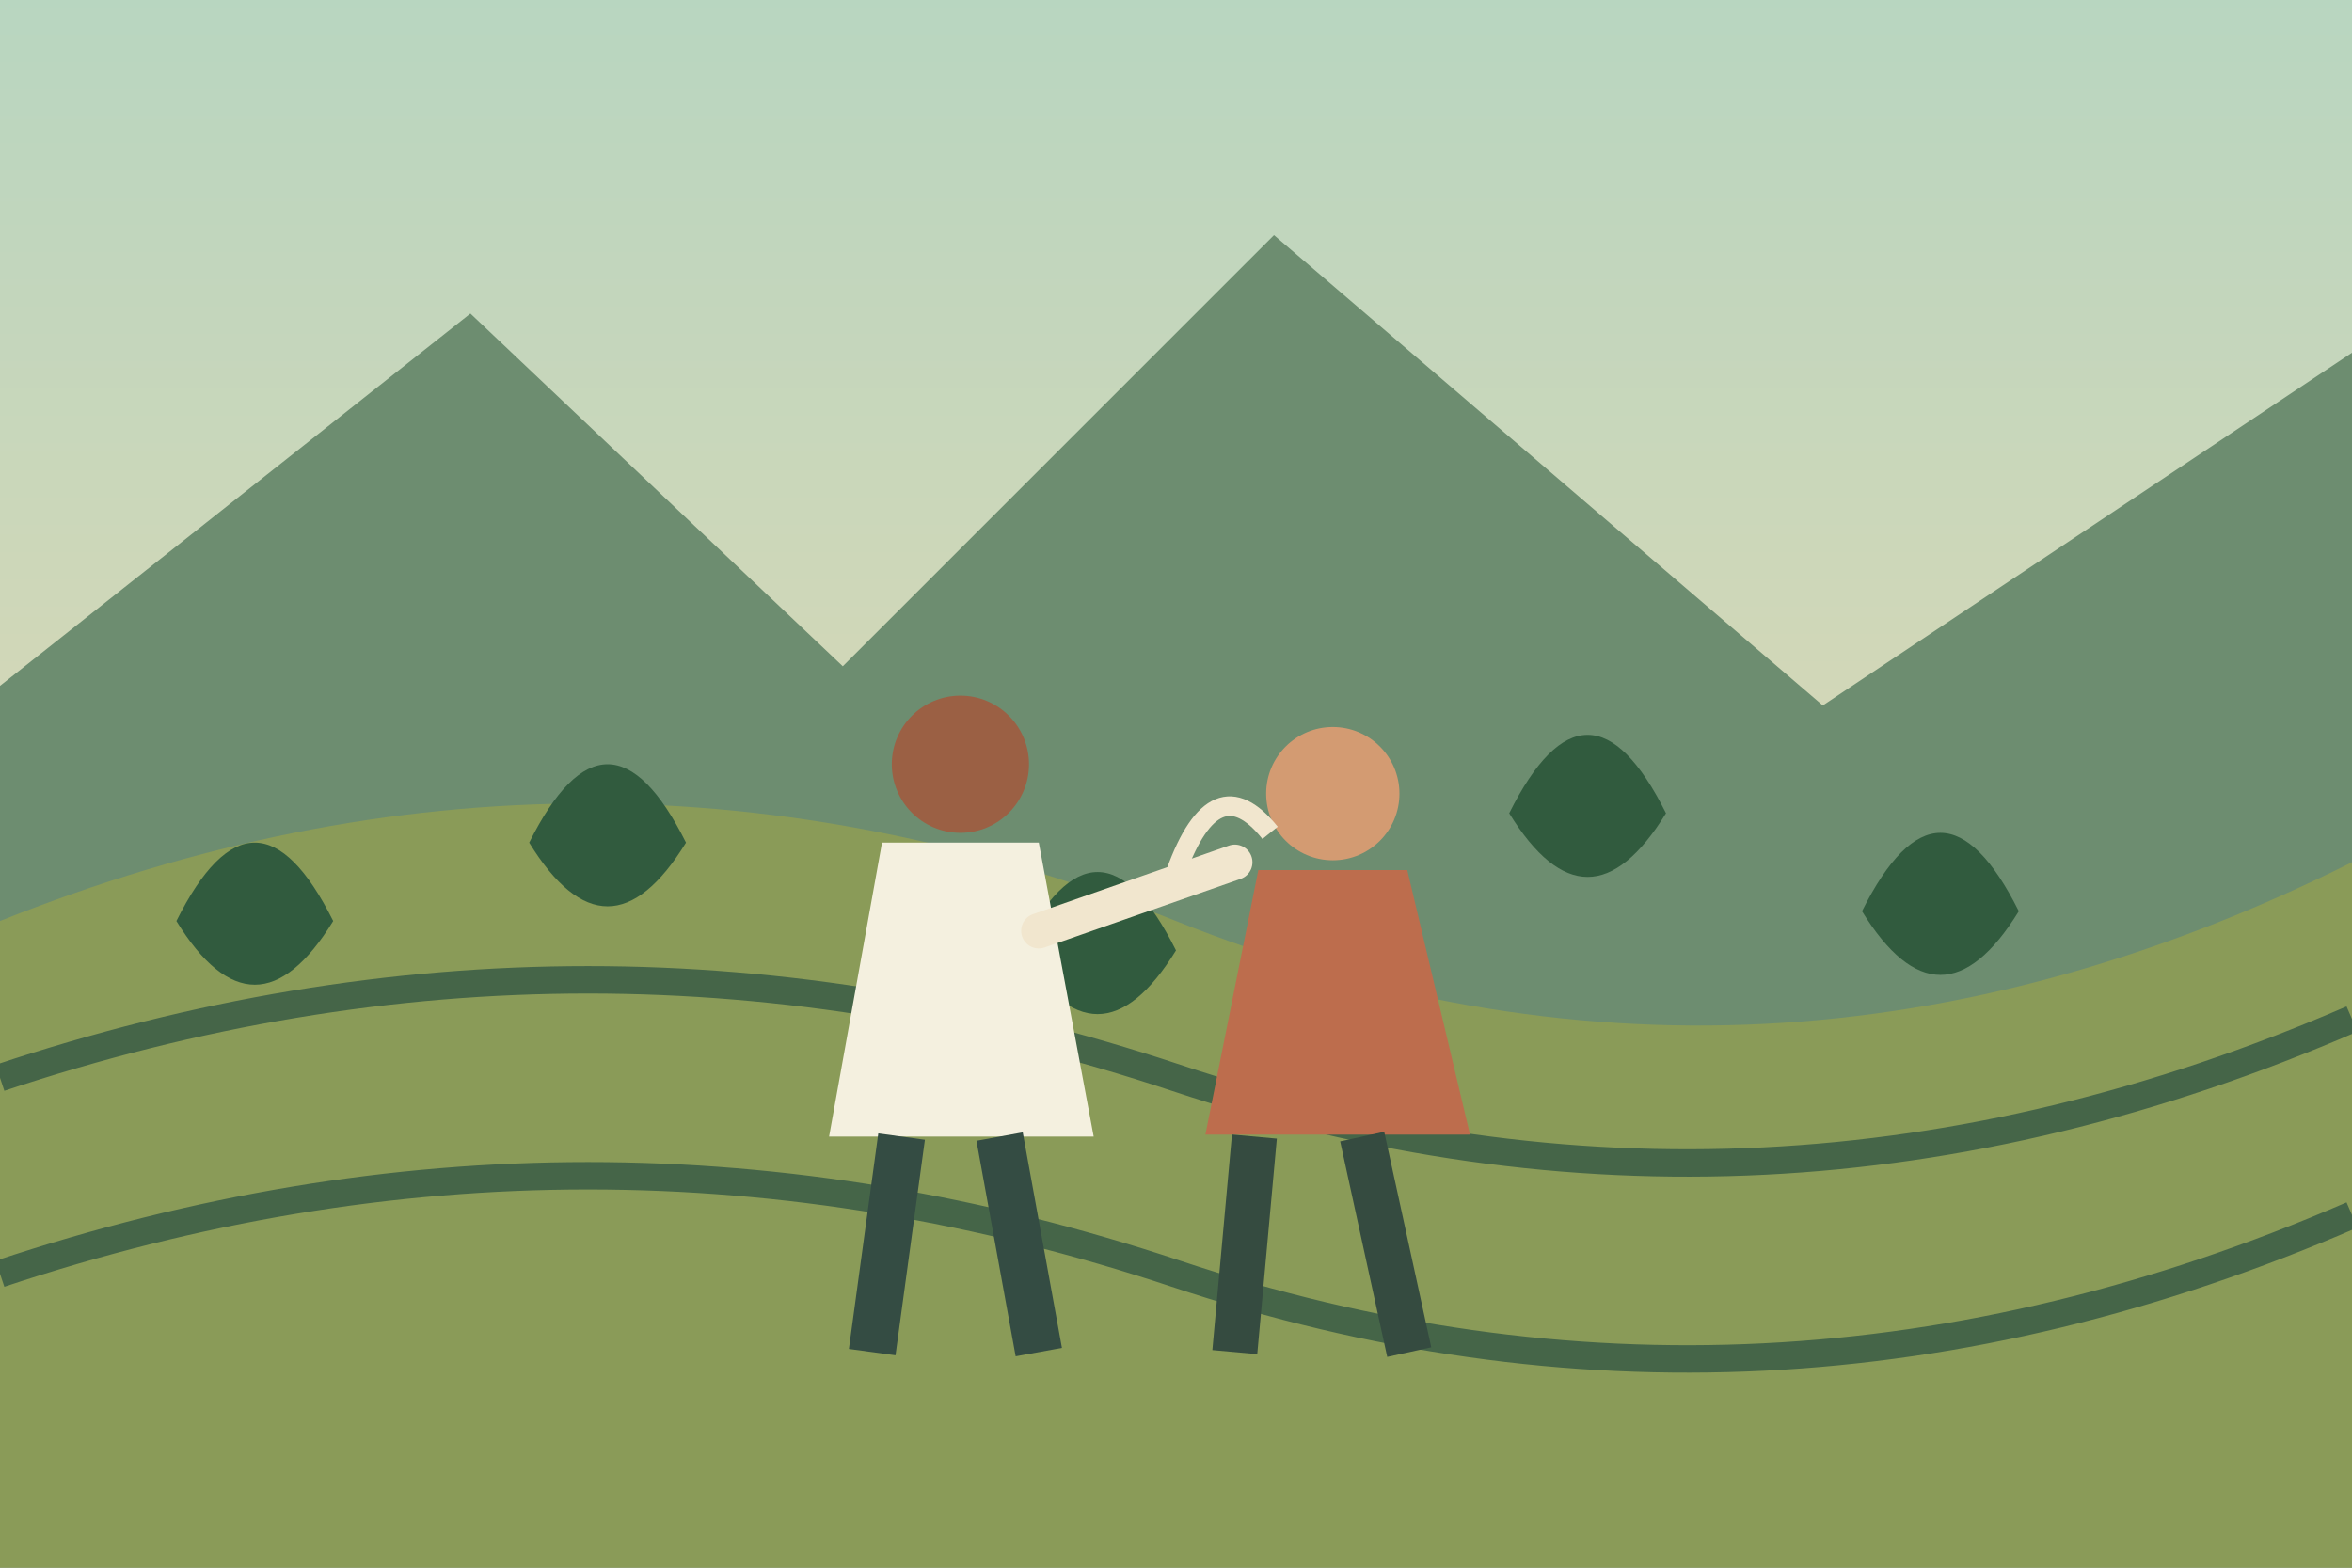
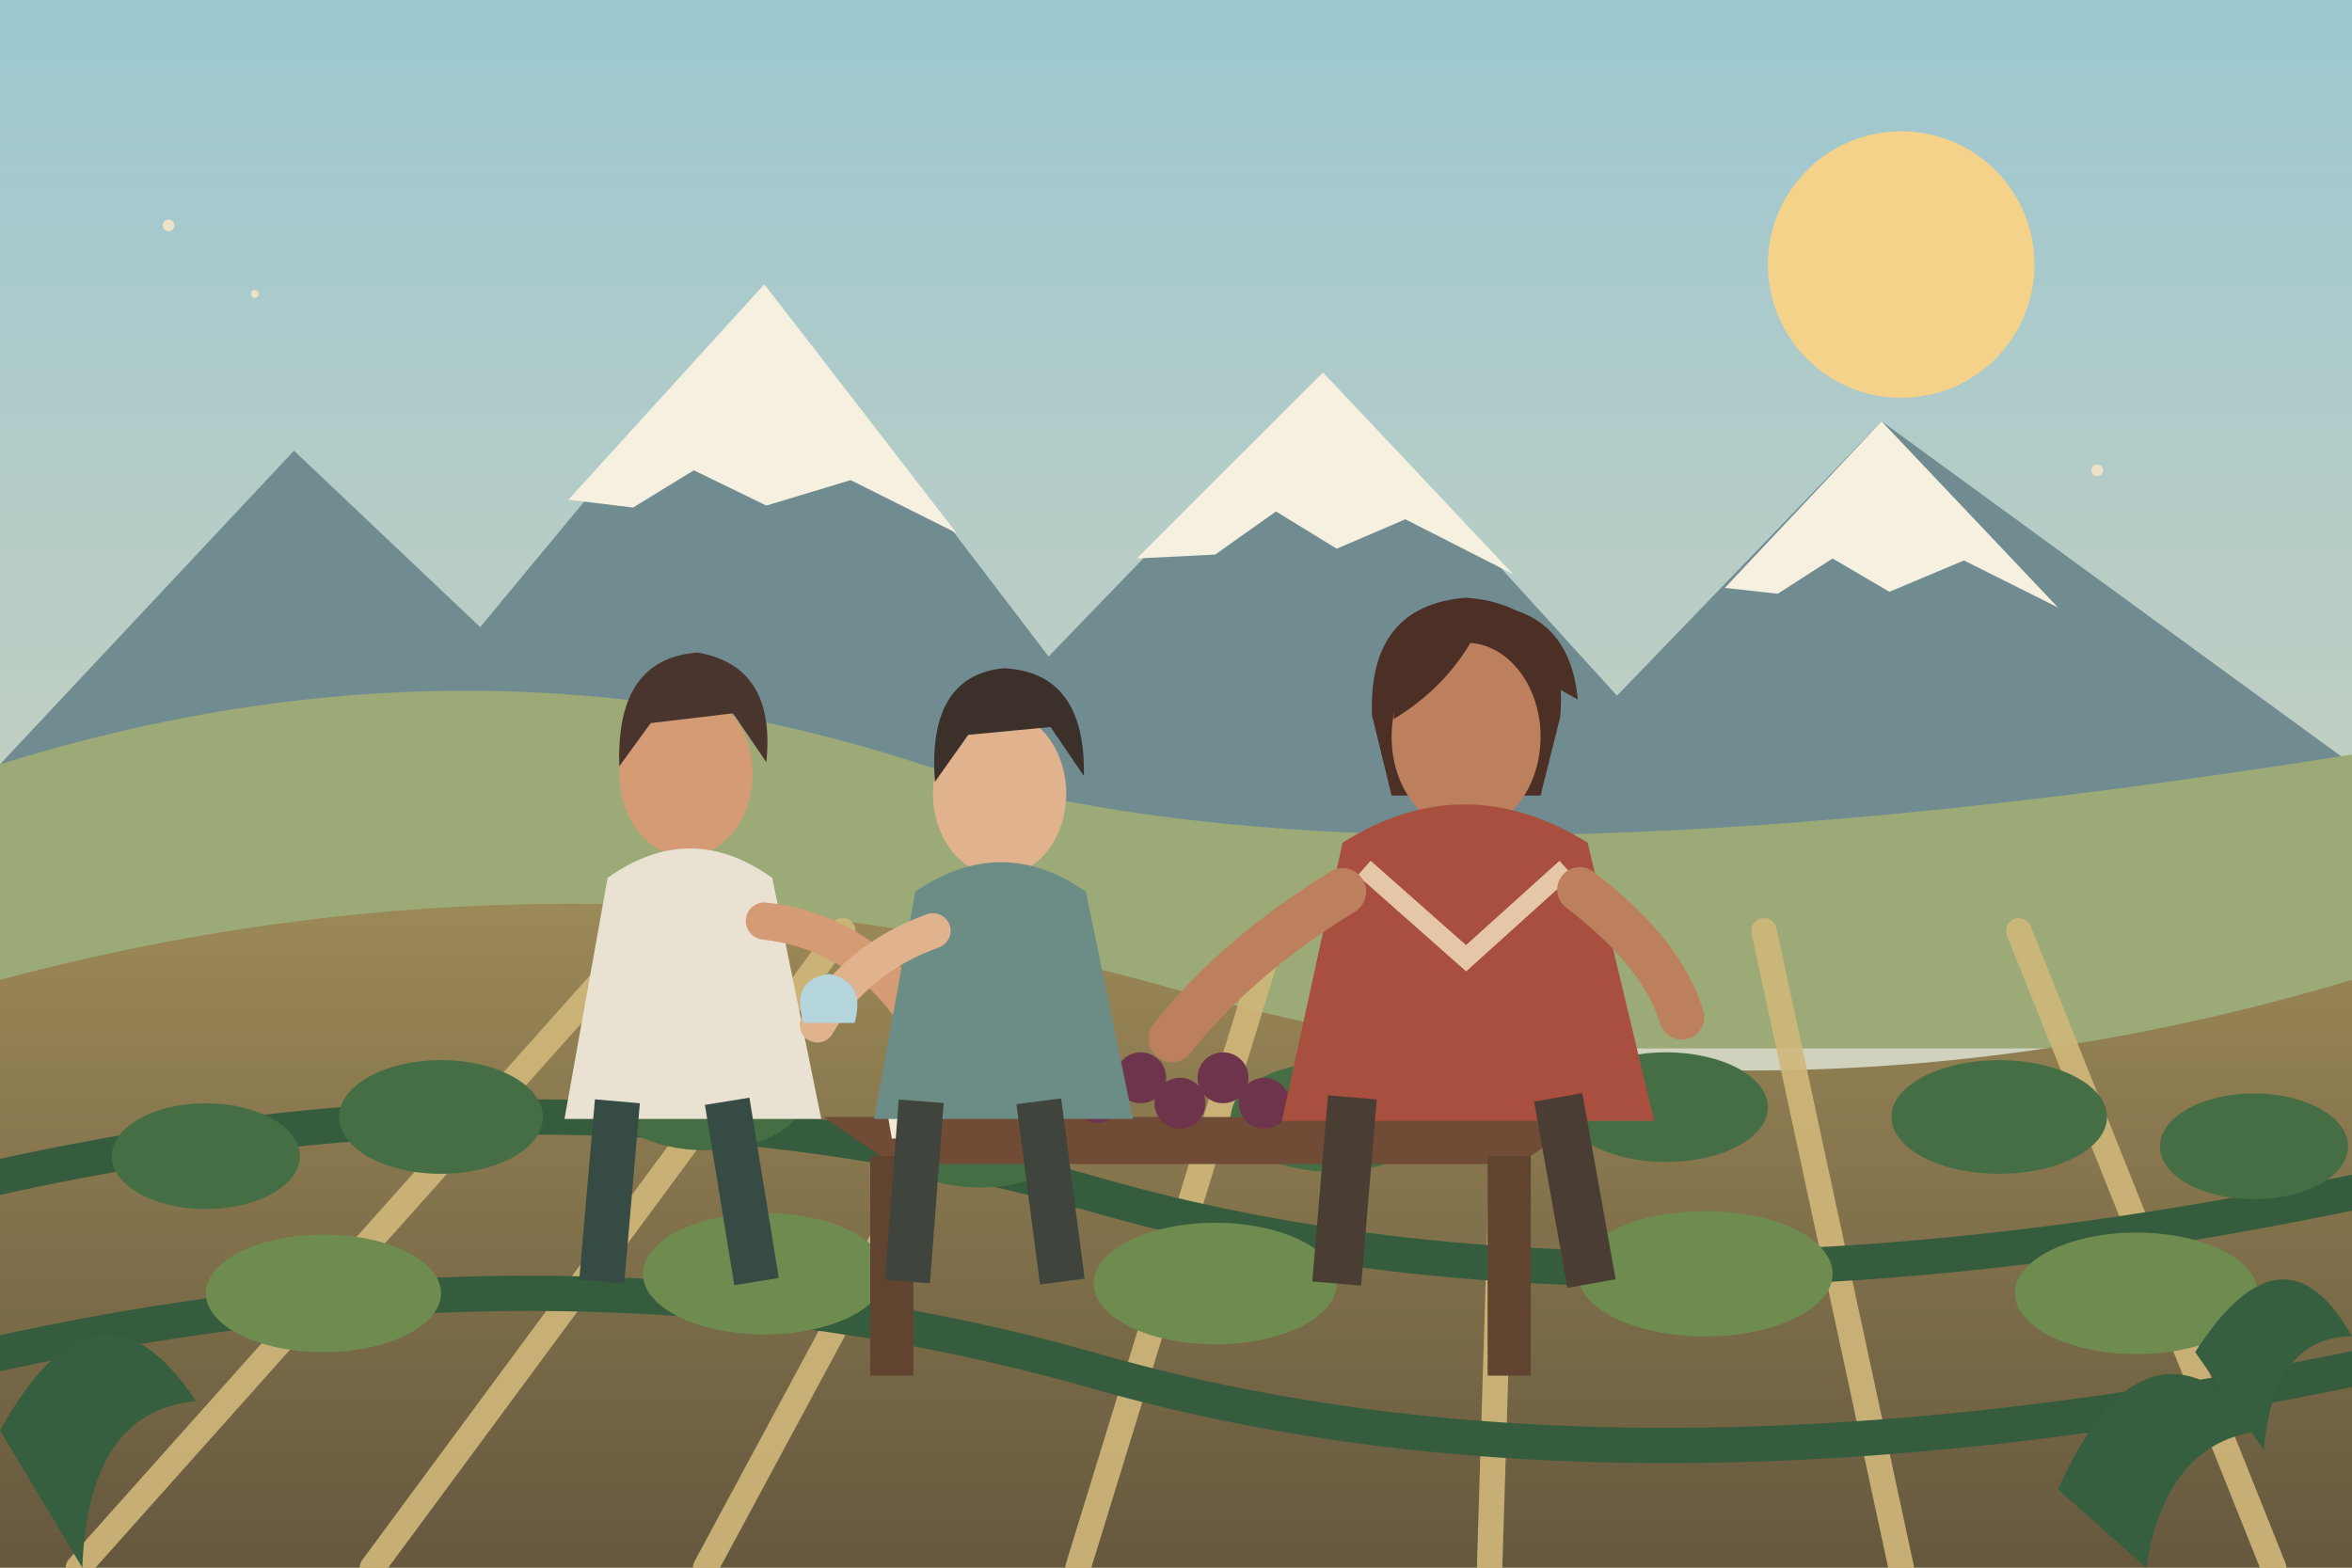
- <svg xmlns="http://www.w3.org/2000/svg" viewBox="0 0 1200 800">
+ <svg xmlns="http://www.w3.org/2000/svg" viewBox="0 0 1200 800" role="img" aria-labelledby="title desc">
  <defs>
-     <linearGradient id="s" x2="0" y2="1">
-       <stop stop-color="#b8d6c0" />
-       <stop offset="1" stop-color="#f2d8ad" />
+     <linearGradient id="sky" x2="0" y2="1">
+       <stop stop-color="#9bc7d1" />
+       <stop offset="1" stop-color="#e9d7b3" />
+     </linearGradient>
+     <linearGradient id="hill" x2="0" y2="1">
+       <stop stop-color="#a6ae70" />
+       <stop offset="1" stop-color="#647b50" />
+     </linearGradient>
+     <linearGradient id="ground" x2="0" y2="1">
+       <stop stop-color="#9c8958" />
+       <stop offset="1" stop-color="#65583e" />
    </linearGradient>
  </defs>
-   <rect width="1200" height="800" fill="url(#s)" />
-   <path d="M0 350 240 160 430 340 650 120 930 360 1200 180V800H0Z" fill="#6d8d70" />
-   <path d="M0 470Q300 350 600 470T1200 440V800H0Z" fill="#8a9b58" />
-   <g stroke="#456548" stroke-width="14" fill="none">
-     <path d="M0 550Q300 450 600 550T1200 520M0 650Q300 550 600 650T1200 620" />
+   <rect width="1200" height="800" fill="url(#sky)" />
+   <circle cx="970" cy="135" r="68" fill="#f4d28a" />
+   <path d="M0 390 150 230 245 320 390 145 535 335 675 190 825 355 960 215 1200 390V510H0Z" fill="#718c91" />
+   <path d="m290 255 100-110 98 127-54-27-43 13-37-18-31 19Z M580 285 675 190 772 293l-55-28-35 15-31-19-31 22Z M880 300 960 215 1050 310l-48-24-38 16-29-17-28 18Z" fill="#f5f0df" />
+   <path d="M0 390q240-75 470 0t730-5v150H0Z" fill="#9caa78" />
+   <path d="M0 500q300-80 600 5t600-5v300H0Z" fill="url(#ground)" />
+   <g fill="none" stroke-linecap="round">
+     <g stroke="#d0b77a" stroke-width="13" opacity=".9">
+       <path d="M40 800 330 475M190 800 430 475M360 800 535 475M550 800 650 475M760 800 770 475M970 800 900 475M1160 800 1030 475" />
+     </g>
+     <g stroke="#365c3e" stroke-width="18">
+       <path d="M-40 610Q280 530 560 610T1240 600" />
+       <path d="M-40 700Q280 620 560 700T1240 690" />
+     </g>
  </g>
-   <g fill="#315b3e">
-     <path d="M90 470q40-80 80 0q-40 65-80 0m180-40q40-80 80 0q-40 65-80 0m250 55q40-80 80 0q-40 65-80 0m250-70q40-80 80 0q-40 65-80 0m180 50q40-80 80 0q-40 65-80 0" />
+   <g fill="#456e45">
+     <g>
+       <ellipse cx="105" cy="590" rx="48" ry="27" />
+       <ellipse cx="225" cy="570" rx="52" ry="29" />
+       <ellipse cx="360" cy="560" rx="50" ry="27" />
+       <ellipse cx="500" cy="580" rx="48" ry="26" />
+       <ellipse cx="680" cy="570" rx="52" ry="28" />
+       <ellipse cx="850" cy="565" rx="52" ry="28" />
+       <ellipse cx="1020" cy="570" rx="55" ry="29" />
+       <ellipse cx="1150" cy="585" rx="48" ry="27" />
+     </g>
+     <g fill="#6e8b50">
+       <ellipse cx="165" cy="660" rx="60" ry="30" />
+       <ellipse cx="390" cy="650" rx="62" ry="31" />
+       <ellipse cx="620" cy="655" rx="62" ry="31" />
+       <ellipse cx="870" cy="650" rx="65" ry="32" />
+       <ellipse cx="1090" cy="660" rx="62" ry="31" />
+     </g>
+   </g>
+   <path d="M420 570h390l-35 24H455Z" fill="#704b35" />
+   <path d="M455 590v112m315-112v112" stroke="#60442f" stroke-width="22" />
+   <g fill="#6e344c">
+     <circle cx="560" cy="560" r="13" />
+     <circle cx="582" cy="550" r="13" />
+     <circle cx="602" cy="563" r="13" />
+     <circle cx="624" cy="550" r="13" />
+     <circle cx="645" cy="563" r="13" />
  </g>
  <g>
-     <circle cx="490" cy="390" r="35" fill="#9b6044" />
-     <path d="M450 430h80l28 150h-135Z" fill="#f4f0df" />
-     <path d="m460 580-15 110m65-110 20 110" stroke="#344c43" stroke-width="24" />
-     <circle cx="680" cy="405" r="34" fill="#d39b72" />
-     <path d="M642 444h76l32 135H615Z" fill="#bd6d4d" />
-     <path d="m640 580-10 110m65-110 24 110" stroke="#354b40" stroke-width="23" />
-     <path d="m530 475 100-35" stroke="#f1e6ce" stroke-width="18" stroke-linecap="round" />
-     <path d="M600 445q20-55 48-20" stroke="#f1e6ce" stroke-width="10" fill="none" />
+     <path d="M700 365q-2-56 48-60 53 4 48 61l-10 40h-76Z" fill="#4c3026" />
+     <ellipse cx="748" cy="376" rx="38" ry="48" fill="#bd805e" />
+     <path d="M711 367q5-65 51-58 39 5 43 48-31-17-52-34-14 27-42 44" fill="#4c3026" />
+     <path d="M685 430q62-39 125 0l34 142H654Z" fill="#a94f3f" />
+     <path d="m696 443 52 46 51-46" fill="none" stroke="#e5c7a7" stroke-width="10" />
+     <path d="m690 560-8 95m113-95 17 95" stroke="#493d34" stroke-width="25" />
+     <path d="M685 455q-55 34-87 75" stroke="#bd805e" stroke-width="24" fill="none" stroke-linecap="round" />
+     <path d="M806 454q42 32 52 65" stroke="#bd805e" stroke-width="23" fill="none" stroke-linecap="round" />
  </g>
-   <g fill="#fff">
-     <path d="M0 0h1200v800H0z" opacity="0" />
+   <g>
+     <ellipse cx="350" cy="395" rx="34" ry="42" fill="#d59b75" />
+     <path d="M316 391q-2-55 40-58 40 7 35 56l-17-25-42 5Z" fill="#49352d" />
+     <path d="M310 448q42-30 84 0l25 123H288Z" fill="#e9e2d2" />
+     <path d="m315 562-8 92m64-92 15 92" stroke="#354b43" stroke-width="23" />
+     <path d="M390 470q45 5 73 42" stroke="#d59b75" stroke-width="19" fill="none" stroke-linecap="round" />
+     <path d="M463 510v43" stroke="#f5e9d5" stroke-width="8" />
+     <path d="M450 552h27l-5 29h-17Z" fill="#f5e9d5" />
+   </g>
+   <g>
+     <ellipse cx="510" cy="405" rx="34" ry="42" fill="#e1b28e" />
+     <path d="M477 399q-4-54 35-58 42 2 41 55l-17-25-42 4Z" fill="#3c302b" />
+     <path d="M467 455q44-30 87 0l24 116H446Z" fill="#6c8c86" />
+     <path d="m470 562-7 92m67-92 12 92" stroke="#3f453c" stroke-width="23" />
+     <path d="M476 475q-39 14-59 48" stroke="#e1b28e" stroke-width="18" fill="none" stroke-linecap="round" />
+     <path d="M410 522q-7-22 13-25 19 4 13 25Z" fill="#b5d5dc" />
+   </g>
+   <g fill="#355f3e">
+     <path d="M0 730q50-90 100-15-55 5-58 85Z" />
+     <path d="M1050 760q45-100 105-30-50 5-60 70Z" />
+     <path d="M1120 690q45-70 80-8-40 0-45 58Z" />
+   </g>
+   <g fill="#f3e4c7" opacity=".9">
+     <circle cx="86" cy="115" r="3" />
+     <circle cx="130" cy="150" r="2" />
+     <circle cx="1070" cy="240" r="3" />
  </g>
</svg>
